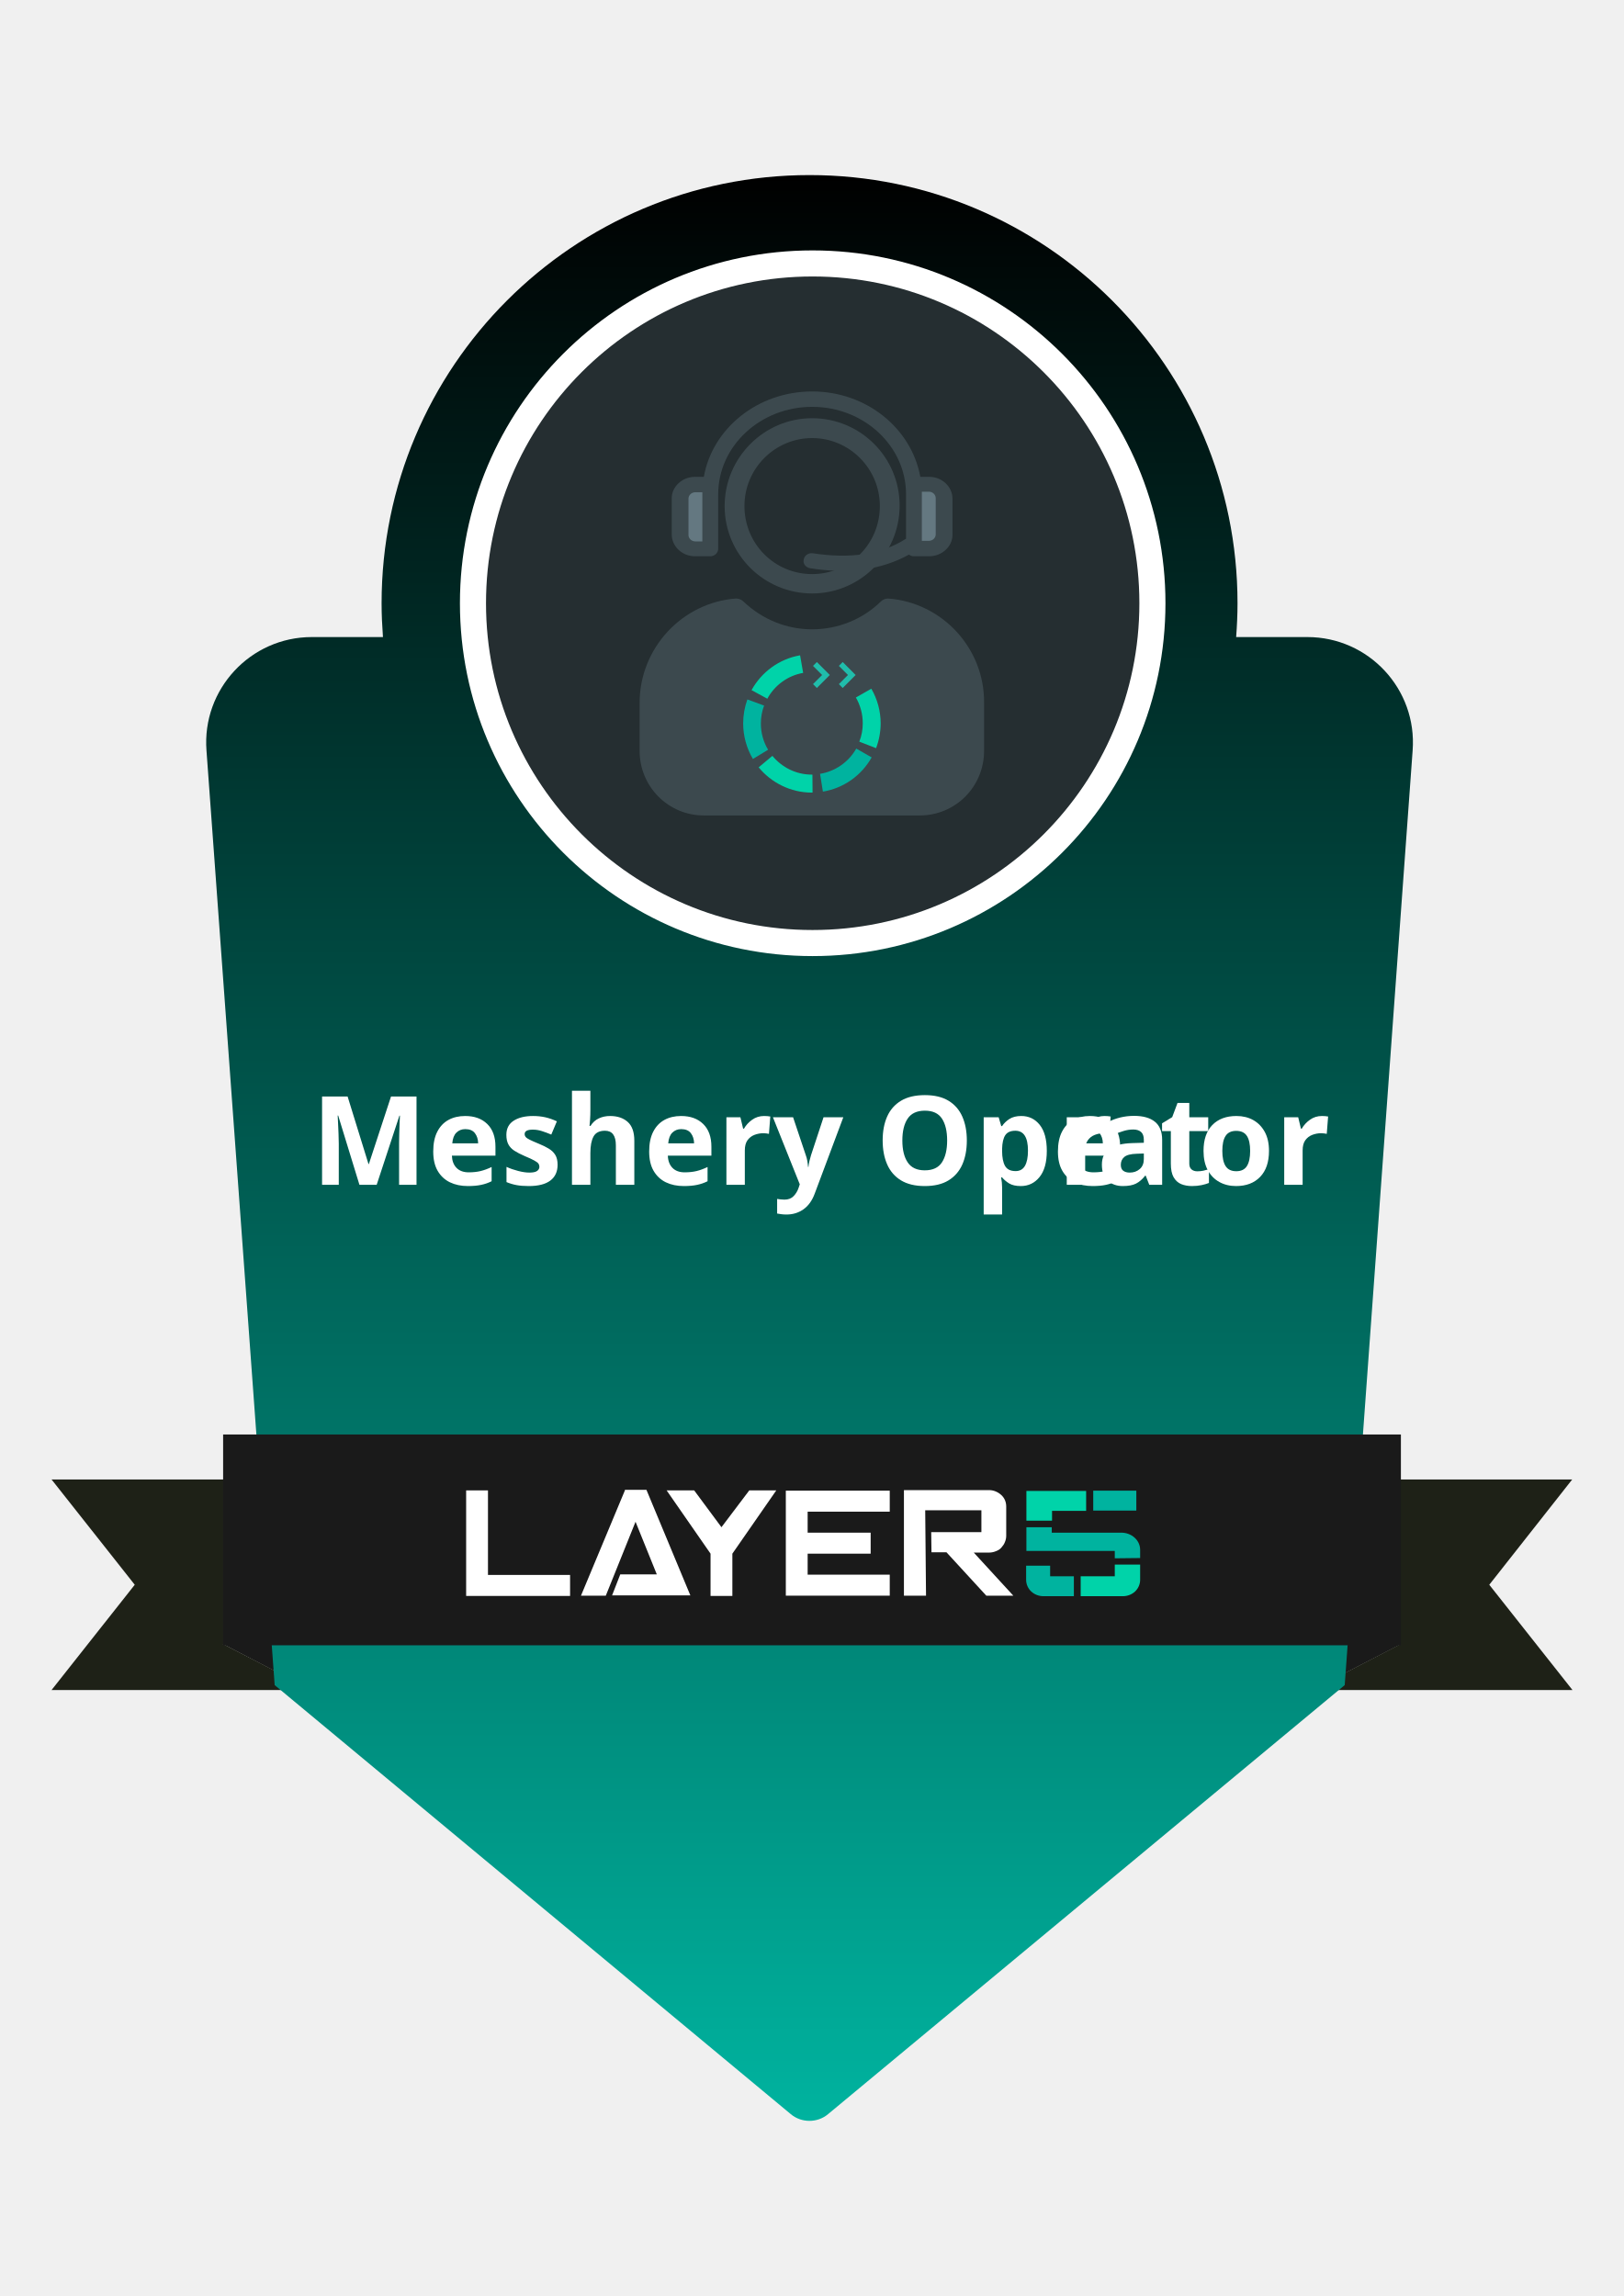
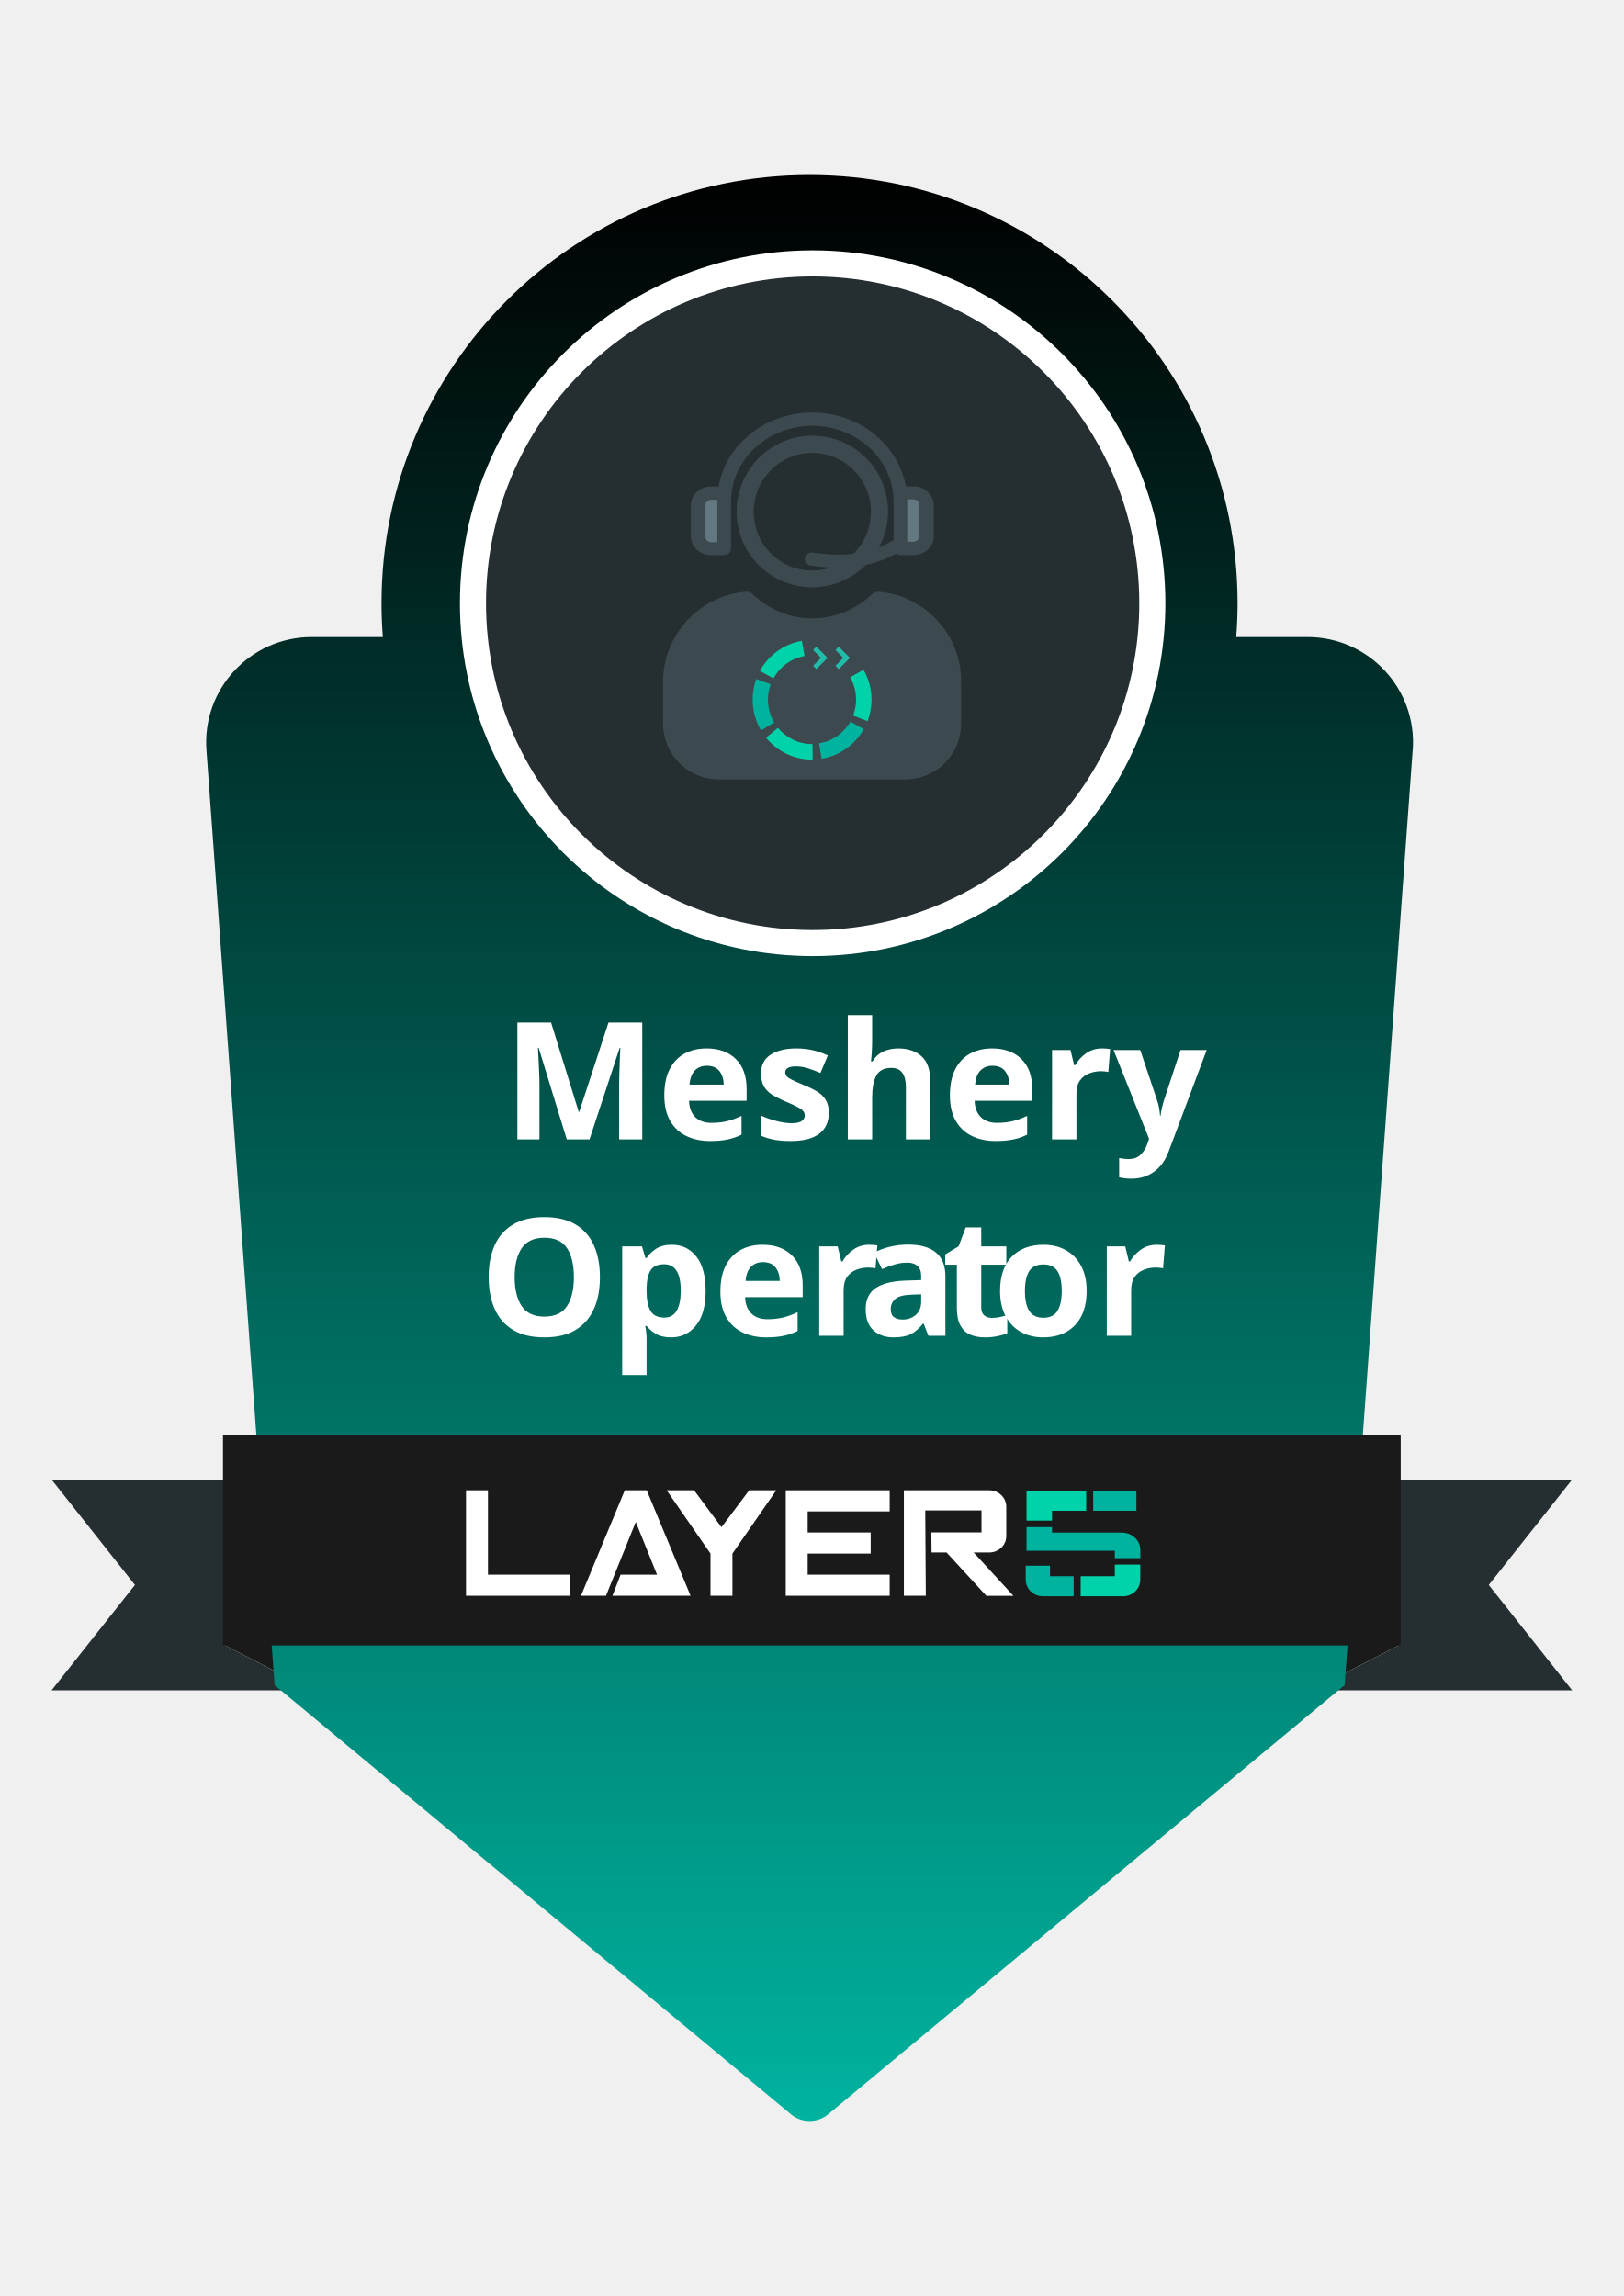
- <svg xmlns="http://www.w3.org/2000/svg" id="Layer_1" data-name="Layer 1" viewBox="0 0 595.3 841.9">
+ <svg xmlns="http://www.w3.org/2000/svg" id="Layer_1" data-name="Layer 1" viewBox="0 0 595.28 841.89">
  <defs>
    <style>
      .cls-1 {
-         letter-spacing: 0em;
+         fill: #00b39f;
      }

      .cls-2 {
-         fill: #00b39f;
-       }
- 
-       .cls-3 {
        fill: #3c494e;
      }

-       .cls-4, .cls-5 {
+       .cls-3, .cls-4 {
        fill: #fff;
      }

-       .cls-6 {
-         letter-spacing: -.01em;
+       .cls-5, .cls-6 {
+         fill: #252e31;
      }

      .cls-7 {
        clip-path: url(#clippath-1);
      }

      .cls-8 {
+         letter-spacing: -.02em;
+       }
+ 
+       .cls-9 {
        fill: #647881;
      }

-       .cls-9 {
+       .cls-10 {
        fill: #00d3a9;
      }

-       .cls-10 {
+       .cls-11 {
        clip-path: url(#clippath);
      }

-       .cls-11 {
+       .cls-12 {
        fill: #a20e30;
-       }
- 
-       .cls-12 {
-         fill: #1e2117;
      }

      .cls-13 {
        fill: none;
+       }
+ 
+       .cls-6 {
+         stroke: #fff;
+         stroke-width: 9.56px;
      }

      .cls-14 {
        fill: #20bdab;
      }

      .cls-15 {
+         letter-spacing: 0em;
+       }
+ 
+       .cls-16 {
        fill: #1a1a1a;
      }

-       .cls-16 {
+       .cls-17 {
        fill: url(#linear-gradient);
      }

-       .cls-17 {
-         fill: #252e31;
-         stroke: #fff;
-         stroke-width: 9.56px;
-       }
- 
-       .cls-5 {
+       .cls-4 {
        font-family: QanelasSoft-SemiBold, 'Qanelas Soft';
-         font-size: 45.37px;
+         font-size: 60px;
        font-weight: 600;
      }
    </style>
    <clipPath id="clippath">
-       <rect class="cls-13" x="18.9" y="64.2" width="557.5" height="713.6" />
+       <rect class="cls-13" x="18.91" y="64.17" width="557.47" height="713.56" />
    </clipPath>
-     <linearGradient id="linear-gradient" x1="296.8" y1="853.8" x2="296.8" y2="140.32" gradientTransform="translate(0 918) scale(1 -1)" gradientUnits="userSpaceOnUse">
+     <linearGradient id="linear-gradient" x1="296.79" y1="777.94" x2="296.79" y2="64.39" gradientTransform="translate(0 842.11) scale(1 -1)" gradientUnits="userSpaceOnUse">
      <stop offset="0" stop-color="#000" />
      <stop offset="1" stop-color="#00b39f" />
    </linearGradient>
    <clipPath id="clippath-1">
-       <rect class="cls-13" x="228.18" y="135" width="138.94" height="171" />
+       <rect class="cls-13" x="237.53" y="143.87" width="120.21" height="147.96" />
    </clipPath>
  </defs>
-   <g class="cls-10">
-     <g>
-       <path class="cls-15" d="m480.9,602.9v16.9l32.7-16.9h-32.7Z" />
-       <path class="cls-15" d="m114.4,619.8v-16.9h-32.6l32.6,16.9Z" />
-       <path class="cls-12" d="m576.4,542.5H18.9l30.5,38.6-30.5,38.6h95.5l-32.7-16.9h32.7v-19h366.5v19h32.7l-32.6,16.9h95.5l-30.5-38.6,30.4-38.6Z" />
-       <path class="cls-16" d="m517.9,275.2l-24.9,342.7-189.4,157.3c-3.9,3.3-9.8,3.3-13.7,0l-189.2-157.3-25-342.7c-1.7-22.4,16.1-41.6,38.6-41.6h26.1c-.3-4.1-.5-8.2-.5-12.4,0-86.7,70.3-157,156.9-157s156.9,70.3,156.9,157c0,4.2-.2,8.3-.5,12.4h26.1c22.5,0,40.3,19.1,38.6,41.6h0Z" />
-       <text class="cls-5" transform="translate(114 434.45)">
-         <tspan x="0" y="0">Meshery Ope</tspan>
-         <tspan class="cls-1" x="273.55" y="0">r</tspan>
-         <tspan x="288.07" y="0">a</tspan>
-         <tspan class="cls-6" x="310.99" y="0">t</tspan>
-         <tspan x="325.19" y="0">or</tspan>
-       </text>
-       <path class="cls-17" d="m297.9,345.8c68.8,0,124.6-55.8,124.6-124.6s-55.8-124.6-124.6-124.6-124.5,55.8-124.5,124.6,55.8,124.6,124.5,124.6h0Z" />
-       <g class="cls-7">
-         <g>
-           <path class="cls-3" d="m325.65,219.47c-.5-.01-1.01.08-1.47.27s-.89.47-1.25.83c-6.71,6.56-15.77,10.19-25.19,10.19s-18.3-3.65-25.18-10.2c-.72-.73-1.81-1.1-2.72-1.1-19.76,1.47-35.34,18.21-35.34,38.24v17.65c0,3.11.6,6.19,1.78,9.06,1.18,2.87,2.92,5.48,5.1,7.68,2.19,2.2,4.79,3.94,7.64,5.13,2.86,1.19,5.93,1.8,9.02,1.79h79.19c3.09,0,6.16-.6,9.02-1.79,2.86-1.19,5.46-2.93,7.65-5.13,2.19-2.2,3.92-4.81,5.1-7.68,1.18-2.87,1.78-5.95,1.78-9.06v-17.65c.19-20.03-15.39-36.77-35.15-38.23Z" />
-           <path class="cls-3" d="m297.75,217.61c17.57,0,32.07-14.38,32.07-32.22s-14.5-32.04-32.07-32.04-32.08,14.39-32.08,32.22,14.49,32.04,32.08,32.04Zm0-56.98c13.58,0,24.82,11.1,24.82,24.94s-11.05,24.94-24.82,24.94-24.82-11.1-24.82-24.94,11.22-24.94,24.82-24.94Z" />
-           <path class="cls-8" d="m343.84,200.31h-6.66c-.4,0-.79-.16-1.08-.45-.29-.29-.45-.68-.45-1.08v-18.94c0-.41.16-.8.45-1.08.28-.29.67-.45,1.08-.45h6.66c.4,0,.79.16,1.08.45.28.29.45.68.45,1.08v18.94c0,.41-.16.8-.45,1.08-.29.29-.68.45-1.08.45Z" />
-           <path class="cls-8" d="m258.28,200.5h-6.66c-.4,0-.79-.16-1.08-.45-.28-.29-.45-.68-.45-1.08v-18.94c0-.41.16-.8.45-1.08.29-.29.68-.45,1.08-.45h6.66c.4,0,.79.16,1.08.45.29.29.45.68.45,1.08v18.94c0,.41-.16.79-.45,1.08-.28.29-.67.45-1.08.45Z" />
-           <path class="cls-3" d="m340.68,174.85h-3.27c-3.23-17.74-19.69-31.31-39.66-31.31s-36.59,13.57-39.71,31.31h-3.25c-4.73,0-8.51,3.65-8.52,7.82v13.29c0,4.38,3.81,8.01,8.52,8.01h5.61c1.63,0,2.9-1.28,2.9-2.73v-19.78c0-.08.01-.16.01-.24,0-17.65,15.42-32.04,34.44-32.04s34.42,14.39,34.42,32.04v16.3c-8.95,5.82-20.48,7.47-34.25,5.34-1.64-.18-3.09.92-3.26,2.37-.37,1.47.72,2.73,2.17,3.1,14.35,2.32,26.44.57,36.42-4.97.52.4,1.16.61,1.82.61h5.62c4.71,0,8.51-3.65,8.51-7.82v-13.29c0-4.38-3.81-8.01-8.52-8.01Zm-83.19,23.67h-2.54c-1.45,0-2.54-1.1-2.54-2.37v-13.28c0-1.28,1.09-2.37,2.54-2.37h2.54v18.02Zm85.56-2.58c0,1.28-1.09,2.37-2.54,2.37h-2.54v-18.02h2.54c1.45,0,2.54,1.1,2.54,2.37v13.28Z" />
-           <path class="cls-9" d="m281.32,256.2c1.34-2.47,3.22-4.6,5.49-6.24,2.27-1.64,4.88-2.74,7.64-3.22l-1.12-6.45c-7.68,1.33-14.17,6.17-17.8,12.77l5.79,3.15Z" />
-           <path class="cls-2" d="m281.6,274.92c-1.75-2.92-2.67-6.27-2.65-9.68,0-2.23.4-4.44,1.18-6.52l-6.13-2.25c-1.01,2.81-1.54,5.78-1.54,8.78,0,4.59,1.24,9.1,3.57,13.05l5.57-3.38Z" />
-           <path class="cls-9" d="m297.85,284.04h-.22c-5.8,0-10.96-2.67-14.46-6.88l-5.03,4.21c4.61,5.61,11.67,9.26,19.48,9.26h.28l-.05-6.59Z" />
-           <path class="cls-2" d="m313.92,274.49c-1.38,2.44-3.29,4.54-5.59,6.14-2.3,1.6-4.92,2.67-7.68,3.12l1.04,6.52c3.72-.61,7.27-2.06,10.36-4.23,3.09-2.17,5.66-5.02,7.52-8.32l-5.65-3.23Z" />
-           <path class="cls-9" d="m313.78,255.76c1.66,2.87,2.53,6.14,2.52,9.46.01,2.31-.41,4.59-1.26,6.73l6.15,2.39c1.09-2.89,1.66-5.95,1.68-9.04,0-4.49-1.18-8.89-3.43-12.77l-5.65,3.23Z" />
-           <path class="cls-14" d="m308.95,252.27l-1.4-1.42,3.33-3.34-3.33-3.34,1.4-1.42,4.74,4.76-4.74,4.76Z" />
-           <path class="cls-14" d="m299.48,252.27l-1.41-1.42,3.34-3.34-3.34-3.34,1.41-1.42,4.74,4.76-4.74,4.76Z" />
+   <g id="Meshery_Operator" data-name="Meshery Operator">
+     <g class="cls-11">
+       <g>
+         <path class="cls-16" d="m480.86,602.94v16.86l32.66-16.86h-32.66Z" />
+         <path class="cls-16" d="m114.42,619.8v-16.86h-32.66l32.66,16.86Z" />
+         <path class="cls-5" d="m576.37,542.52H18.91l30.56,38.64-30.56,38.64h95.51l-32.66-16.86h32.66v-19.01h366.44v19.01h32.66l-32.66,16.86h95.51l-30.56-38.64,30.56-38.64Z" />
+         <path class="cls-17" d="m517.9,275.16l-24.94,342.73-189.33,157.36c-3.92,3.3-9.75,3.3-13.67,0l-189.29-157.36-24.98-342.73c-1.69-22.44,16.06-41.57,38.57-41.57h26.1c-.33-4.09-.49-8.22-.49-12.4,0-86.74,70.28-157.03,156.92-157.03s156.92,70.29,156.92,157.03c0,4.17-.17,8.31-.49,12.4h26.14c22.51,0,40.26,19.13,38.57,41.57Z" />
+         <path class="cls-6" d="m297.93,345.8c68.78,0,124.53-55.79,124.53-124.61s-55.75-124.61-124.53-124.61-124.53,55.79-124.53,124.61,55.75,124.61,124.53,124.61Z" />
+         <g class="cls-7">
+           <g>
+             <path class="cls-2" d="m321.95,216.96c-.44-.01-.87.07-1.27.23s-.77.41-1.08.72c-5.8,5.67-13.64,8.82-21.8,8.82s-15.83-3.16-21.79-8.83c-.62-.63-1.57-.95-2.35-.95-17.1,1.27-30.58,15.76-30.58,33.09v15.27c0,2.69.52,5.35,1.54,7.84,1.02,2.49,2.52,4.74,4.42,6.65,1.89,1.9,4.14,3.41,6.61,4.44,2.48,1.03,5.13,1.55,7.81,1.55h68.51c2.68,0,5.33-.52,7.81-1.55,2.48-1.03,4.72-2.53,6.62-4.44,1.89-1.9,3.39-4.16,4.42-6.65,1.02-2.49,1.54-5.15,1.54-7.84v-15.27c.17-17.33-13.32-31.82-30.41-33.08Z" />
+             <path class="cls-2" d="m297.81,215.35c15.2,0,27.75-12.44,27.75-27.88s-12.55-27.72-27.75-27.72-27.75,12.45-27.75,27.88,12.54,27.72,27.75,27.72Zm0-49.3c11.75,0,21.48,9.6,21.48,21.58s-9.56,21.58-21.48,21.58-21.48-9.6-21.48-21.58,9.71-21.58,21.48-21.58Z" />
+             <path class="cls-9" d="m337.69,200.38h-5.77c-.35,0-.69-.14-.93-.39-.25-.25-.39-.59-.39-.94v-16.39c0-.35.14-.69.39-.94.25-.25.58-.39.93-.39h5.77c.35,0,.69.14.93.39.25.25.39.59.39.94v16.39c0,.35-.14.69-.39.94-.25.25-.58.39-.93.39Z" />
+             <path class="cls-9" d="m263.66,200.55h-5.77c-.35,0-.69-.14-.93-.39-.25-.25-.39-.59-.39-.94v-16.39c0-.35.14-.69.39-.94.25-.25.58-.39.93-.39h5.77c.35,0,.69.14.93.39.25.25.39.59.39.94v16.39c0,.35-.14.69-.39.94-.25.25-.58.39-.93.39Z" />
+             <path class="cls-2" d="m334.95,178.35h-2.83c-2.79-15.35-17.04-27.09-34.31-27.09s-31.66,11.74-34.36,27.09h-2.81c-4.09,0-7.36,3.16-7.37,6.77v11.5c0,3.79,3.29,6.93,7.37,6.93h4.85c1.41,0,2.51-1.1,2.51-2.36v-17.12c0-.07.01-.14.01-.21,0-15.27,13.34-27.72,29.8-27.72s29.78,12.45,29.78,27.72v14.1c-7.74,5.03-17.72,6.47-29.63,4.62-1.42-.15-2.67.79-2.82,2.05-.32,1.27.62,2.36,1.88,2.68,12.42,2.01,22.88.5,31.51-4.3.45.35,1,.53,1.57.53h4.86c4.08,0,7.36-3.16,7.36-6.77v-11.5c0-3.79-3.29-6.93-7.37-6.93Zm-71.97,20.48h-2.2c-1.25,0-2.2-.95-2.2-2.05v-11.49c0-1.1.95-2.05,2.2-2.05h2.2v15.59Zm74.03-2.23c0,1.1-.95,2.05-2.2,2.05h-2.2v-15.59h2.2c1.25,0,2.2.95,2.2,2.05v11.49Z" />
+             <path class="cls-10" d="m283.59,248.74c1.16-2.14,2.78-3.98,4.75-5.4,1.97-1.42,4.23-2.37,6.61-2.79l-.97-5.58c-6.64,1.15-12.26,5.34-15.4,11.05l5.01,2.73Z" />
+             <path class="cls-1" d="m283.83,264.93c-1.51-2.53-2.31-5.43-2.3-8.38,0-1.93.34-3.84,1.02-5.64l-5.3-1.94c-.88,2.44-1.33,5-1.33,7.59,0,3.97,1.07,7.87,3.09,11.29l4.82-2.92Z" />
+             <path class="cls-10" d="m297.89,272.83h-.19c-5.02,0-9.48-2.31-12.51-5.95l-4.35,3.64c3.99,4.86,10.1,8.01,16.85,8.01h.24l-.04-5.71Z" />
+             <path class="cls-1" d="m311.79,264.57c-1.2,2.11-2.85,3.93-4.84,5.31-1.99,1.39-4.26,2.31-6.65,2.7l.9,5.64c3.22-.53,6.29-1.78,8.96-3.66,2.68-1.88,4.9-4.34,6.5-7.2l-4.89-2.79Z" />
+             <path class="cls-10" d="m311.67,248.36c1.44,2.49,2.19,5.31,2.18,8.19.01,1.99-.36,3.97-1.09,5.83l5.32,2.06c.94-2.5,1.43-5.15,1.45-7.82,0-3.88-1.02-7.69-2.97-11.05l-4.89,2.79Z" />
+             <path class="cls-14" d="m307.5,245.34l-1.21-1.22,2.88-2.89-2.88-2.89,1.21-1.23,4.1,4.12-4.1,4.12Z" />
+             <path class="cls-14" d="m299.3,245.34l-1.22-1.22,2.89-2.89-2.89-2.89,1.22-1.23,4.1,4.12-4.1,4.12Z" />
+           </g>
        </g>
+         <path class="cls-12" d="m114.42,583.9v19.01h366.44v-19.01H114.42Z" />
+         <path class="cls-16" d="m513.52,603.34H81.75v-77.27h431.77v77.27Z" />
+         <path class="cls-3" d="m178.89,546.45h-8.04v38.68h38.1v-7.73h-30.06v-30.95Z" />
+         <path class="cls-3" d="m229.06,546.45l-16.07,38.68h9.17l10.93-27.07,7.79,19.34h-13.36l-3,7.73h28.66l-16.08-38.68h-8.03Z" />
+         <path class="cls-3" d="m264.51,559.99l-10.05-13.54h-10.05l16.07,23.21v15.47h8.04v-15.47l16.07-23.21h-9.92l-10.17,13.54Z" />
+         <path class="cls-3" d="m288.07,552.54v32.59h38.1v-7.73h-30.06v-7.74h23.09v-7.74h-23.09v-7.73h30.06v-7.74h-38.1v6.09Z" />
+         <path class="cls-3" d="m339.22,553.83h20.62v8.05h-18.39l.08,7.38h5.51l14.57,15.89h9.92l-14.57-15.89h5.71c.82,0,1.63-.15,2.39-.46s1.45-.74,2.03-1.3c.58-.56,1.04-1.22,1.35-1.95.31-.73.47-1.51.47-2.3v-10.79c0-1.59-.66-3.12-1.83-4.25-1.17-1.13-2.76-1.76-4.42-1.76h-31.28v38.68h8.04l-.21-31.3Z" />
+         <path class="cls-1" d="m416.62,546.62h-15.83v7.34h15.83v-7.34Z" />
+         <path class="cls-1" d="m418.06,571.34v-3.04c0-3.5-3.06-6.34-6.86-6.34h-25.51v-2h-9.35v8.66h32.37v2.71h9.35Z" />
+         <path class="cls-10" d="m385.69,557.57v-3.6h12.52v-7.34h-21.87v10.94h9.35Z" />
+         <path class="cls-10" d="m408.71,573.7v4.27h-12.52v7.34h15.43c1.68.03,3.29-.59,4.49-1.71,1.21-1.12,1.9-2.65,1.93-4.27v-5.63h-9.33Z" />
+         <path class="cls-1" d="m384.95,574.1v3.87h8.66v7.34h-11.14c-1.68.03-3.29-.59-4.5-1.71-1.2-1.12-1.9-2.66-1.93-4.27v-5.23h8.9Z" />
+         <text class="cls-4" transform="translate(184.27 417.79)">
+           <tspan x="0" y="0">Meshery</tspan>
+           <tspan x="-8.61" y="72">Ope</tspan>
+           <tspan class="cls-15" x="111.39" y="72">r</tspan>
+           <tspan x="130.59" y="72">a</tspan>
+           <tspan class="cls-8" x="160.89" y="72">t</tspan>
+           <tspan x="179.67" y="72">or</tspan>
+         </text>
      </g>
-       <path class="cls-11" d="m114.4,583.9v19h366.5v-19H114.4Z" />
-       <path class="cls-15" d="m513.5,603.3H81.8v-77.3h431.8v77.3h-.1Z" />
-       <path class="cls-4" d="m178.9,546.5h-8v38.7h38.1v-7.7h-30.1v-31Z" />
-       <path class="cls-4" d="m229.1,546.5l-16.1,38.6h9.1l10.9-27.1,7.8,19.3h-13.4l-3,7.7h28.7l-16.1-38.7h-7.9v.2Z" />
-       <path class="cls-4" d="m264.5,560l-10-13.5h-10.1l16.1,23.2v15.5h8v-15.5l16.1-23.2h-9.9l-10.2,13.5h0Z" />
-       <path class="cls-4" d="m288.1,552.5v32.6h38.1v-7.7h-30.1v-7.7h23.1v-7.7h-23.1v-7.7h30.1v-7.7h-38.1v5.9h0Z" />
-       <path class="cls-4" d="m339.2,553.8h20.6v8h-18.4l.1,7.4h5.5l14.6,15.9h9.9l-14.5-15.8h5.7c.8,0,1.7-.2,2.4-.5.8-.3,1.5-.7,2-1.3s1-1.2,1.3-2c.3-.7.5-1.5.5-2.3v-10.8c0-1.6-.6-3.1-1.8-4.2s-2.8-1.8-4.4-1.8h-31.3v38.7h8.1l-.3-31.3h0Z" />
-       <path class="cls-2" d="m416.6,546.6h-15.8v7.3h15.8v-7.3Z" />
-       <path class="cls-2" d="m418,571.3v-3c0-3.5-3.1-6.3-6.9-6.3h-25.5v-2h-9.3v8.7h32.4v2.7l9.3-.1h0Z" />
-       <path class="cls-9" d="m385.7,557.6v-3.6h12.5v-7.3h-21.9v10.9h9.4Z" />
-       <path class="cls-9" d="m408.7,573.7v4.3h-12.5v7.3h15.4c1.7,0,3.3-.6,4.5-1.7s1.9-2.7,1.9-4.3v-5.6h-9.3Z" />
-       <path class="cls-2" d="m385,574.1v3.9h8.7v7.3h-11.1c-1.7,0-3.3-.6-4.5-1.7s-1.9-2.7-1.9-4.3v-5.2h8.8Z" />
    </g>
  </g>
</svg>
